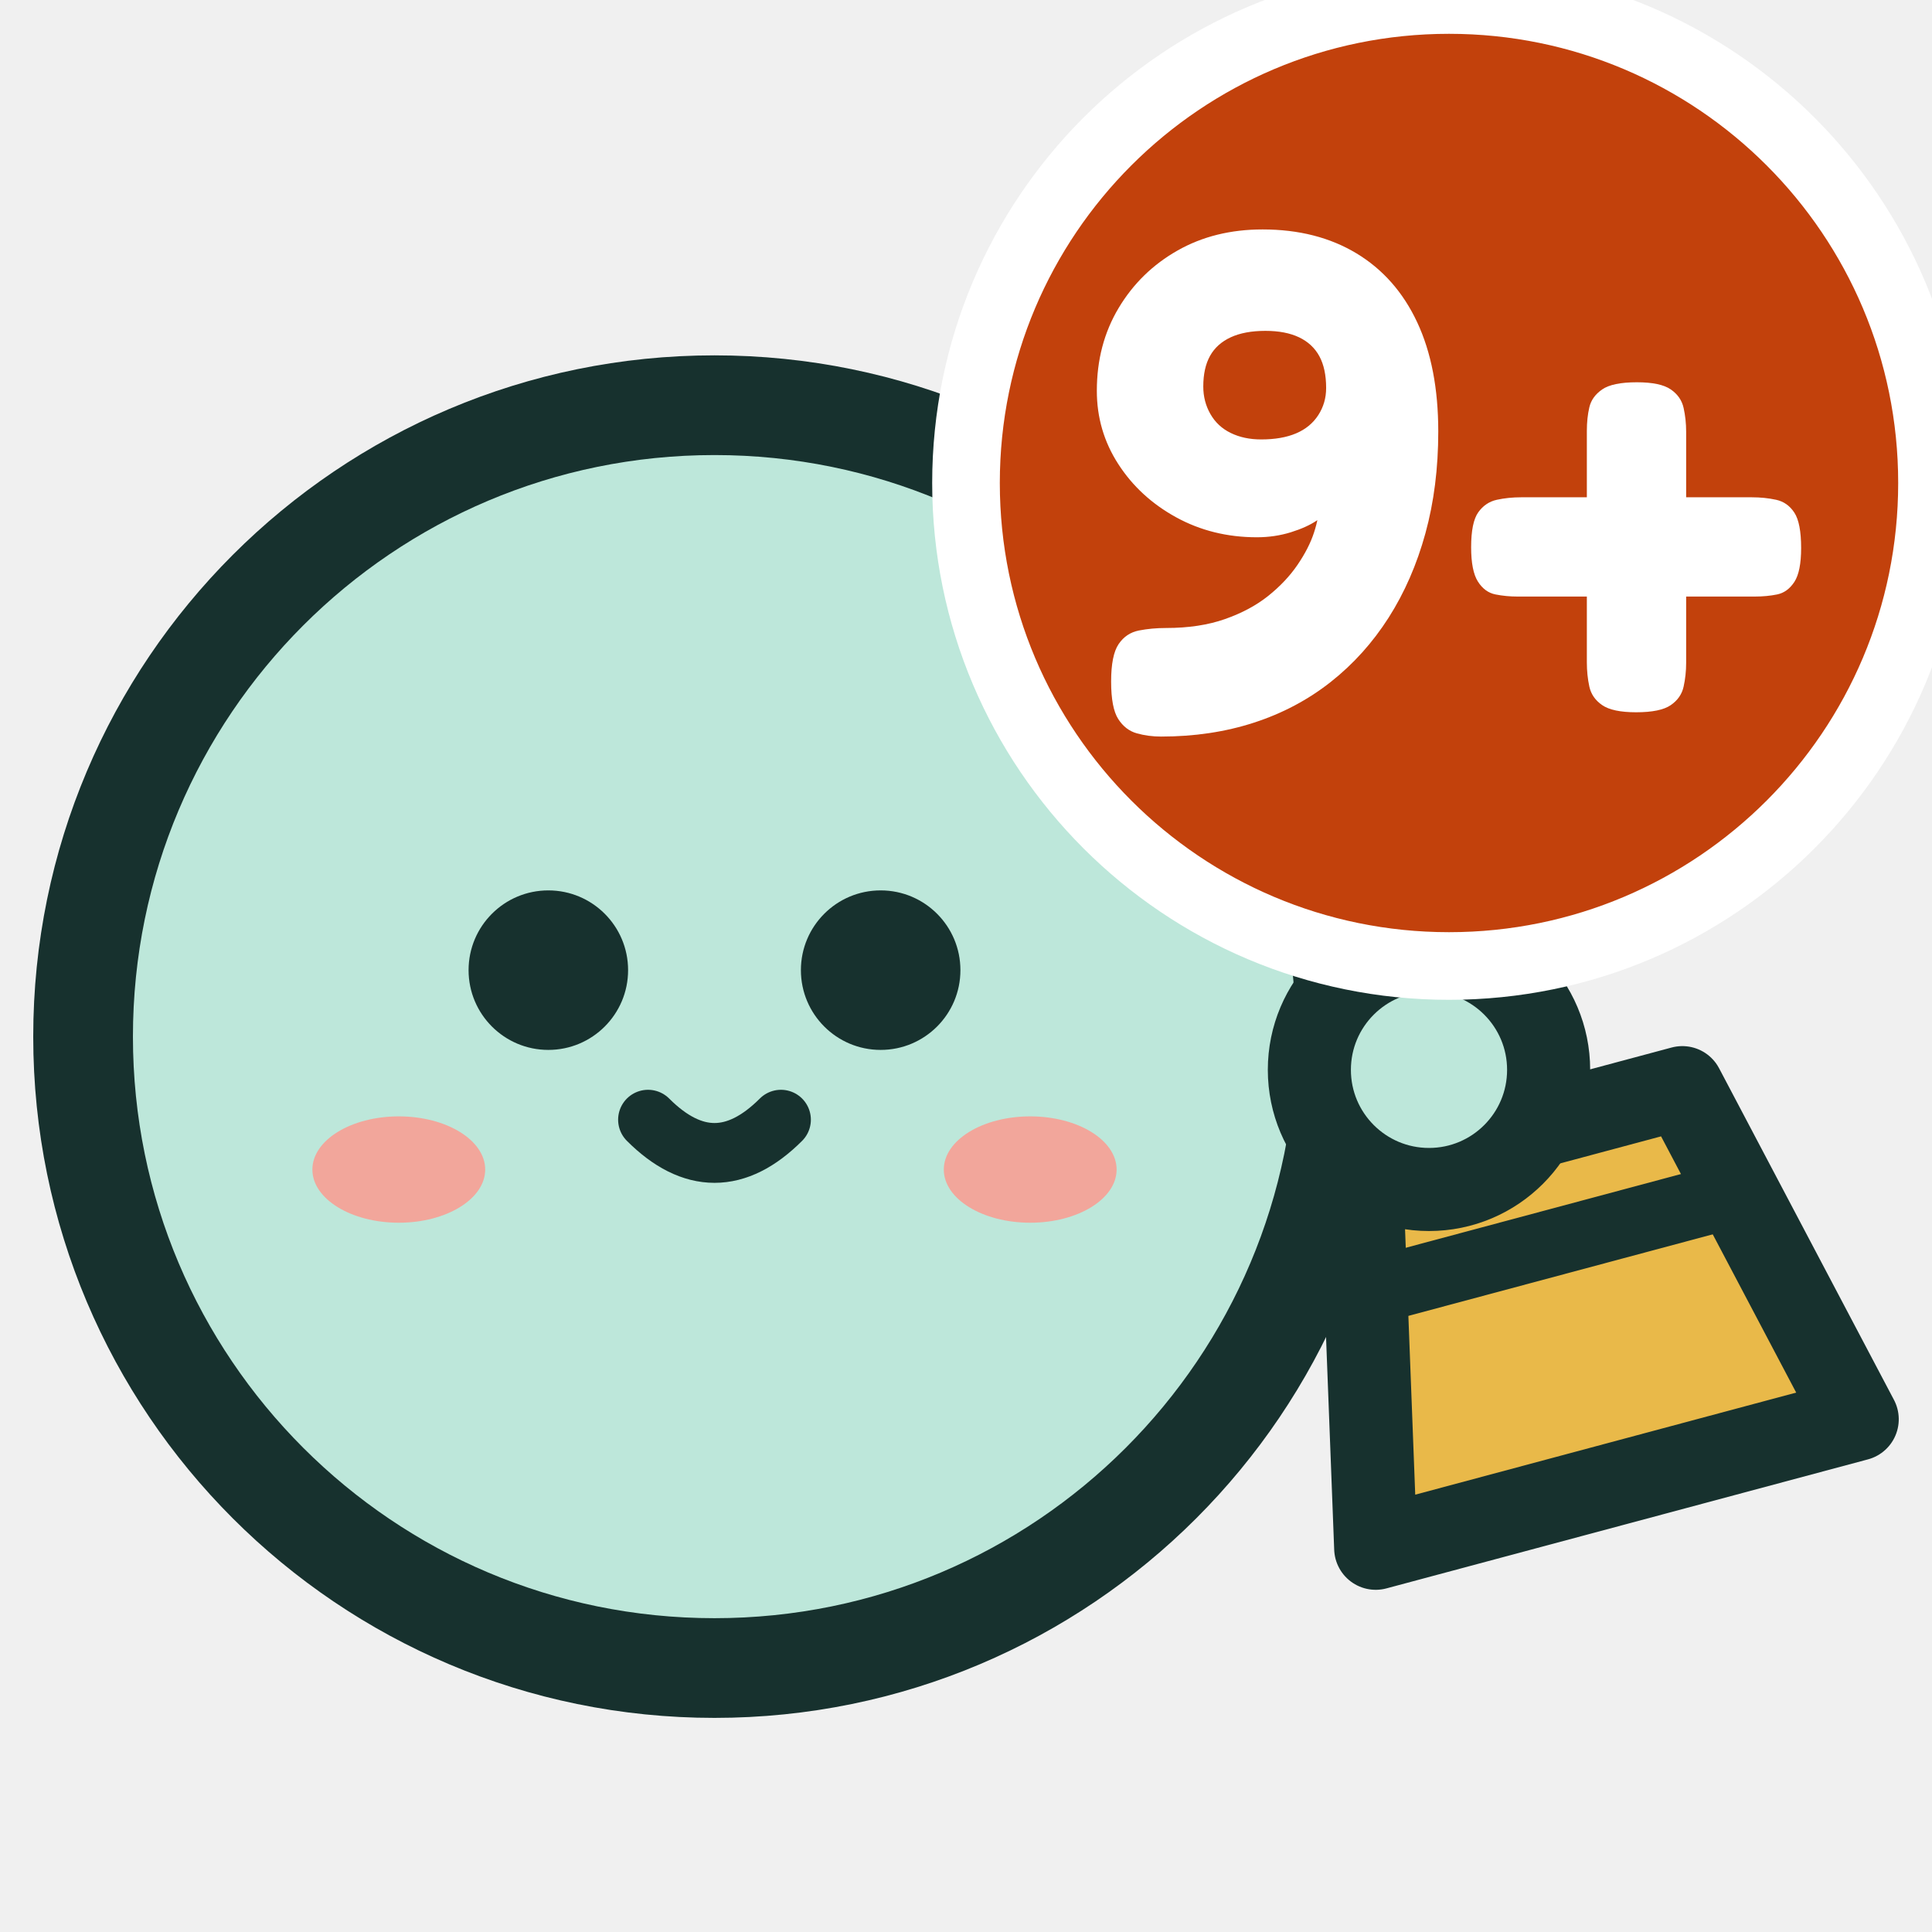
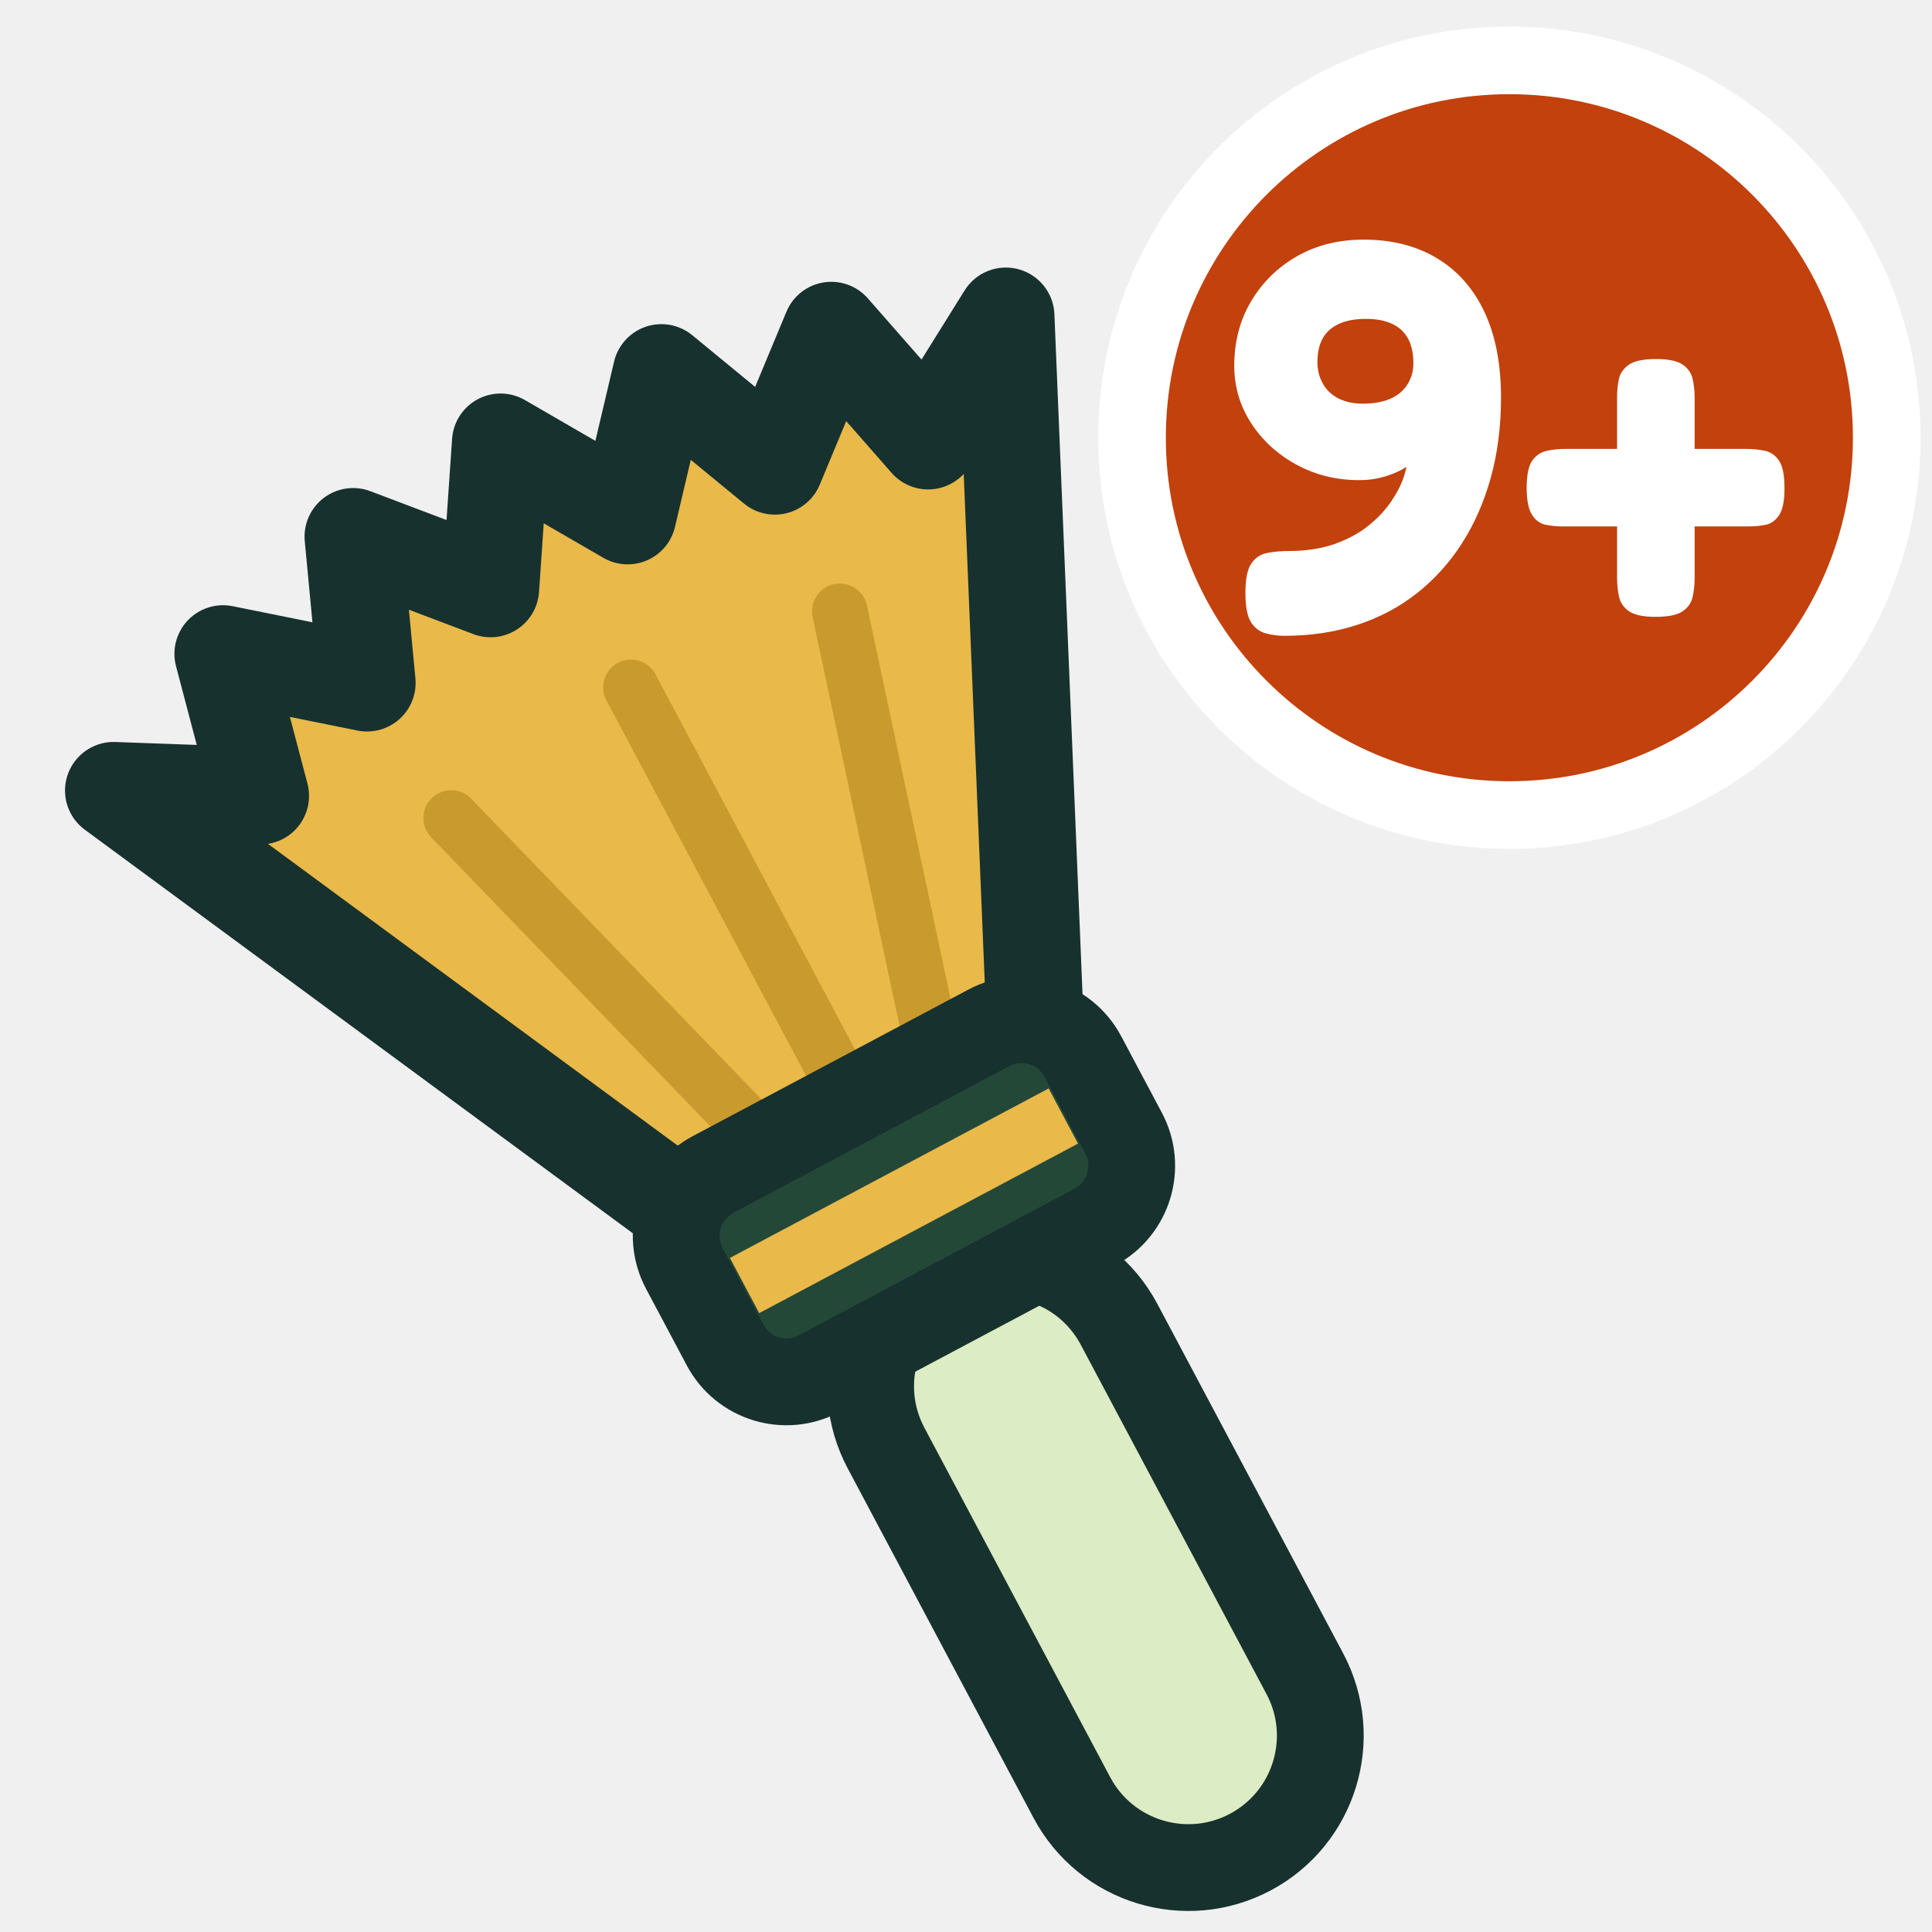
- <svg xmlns="http://www.w3.org/2000/svg" width="232.542" height="232.542" viewBox="5.5 6.807 58.136 58.136" role="img" aria-label="Sweepling">
+ <svg xmlns="http://www.w3.org/2000/svg" width="256" height="256" viewBox="0 0 64 64" role="img" aria-label="Sweepling">
  <g>
-     <g transform="translate(50 36) rotate(-15)">
-       <line x1="0" y1="-22" x2="0" y2="5" stroke="#B07A3B" stroke-width="3" stroke-linecap="round" />
-       <path d="M-5 5H5L7.5 16H-7.5Z" fill="#E9B949" stroke="#17312E" stroke-width="2.5" stroke-linejoin="round" />
-       <line x1="-5.5" y1="8.5" x2="5.5" y2="8.5" stroke="#17312E" stroke-width="2" />
+     <g transform="translate(29 38) rotate(-28) scale(1.15)">
+       <rect x="-3.8" y="4" width="7.6" height="19" rx="3.8" fill="#DCECC4" stroke="#17312E" stroke-width="2.5" />
+       <path d="M-5.5 -0.5L-14.554 -19.371L-10.892 -17.251L-9.922 -21.369L-6.653 -18.683L-5.028 -22.59L-2.237 -19.409L0 -23L2.237 -19.409L5.028 -22.59L6.653 -18.683L9.922 -21.369L10.892 -17.251L14.554 -19.371L5.5 -0.5Z" fill="#E9B949" stroke="#17312E" stroke-width="2.8" stroke-linejoin="round" />
+       <path d="M-2.205 0.31L-6.34 -14.109" stroke="#C99A2E" stroke-width="1.6" stroke-linecap="round" />
+       <path d="M0 0L0 -15" stroke="#C99A2E" stroke-width="1.6" stroke-linecap="round" />
+       <path d="M2.205 0.31L6.34 -14.109" stroke="#C99A2E" stroke-width="1.6" stroke-linecap="round" />
+       <rect x="-6.5" y="-1.5" width="13" height="6.5" rx="2" fill="#244838" stroke="#17312E" stroke-width="2.5" />
+       <path d="M-5.2 1.75H5.2" stroke="#E9B949" stroke-width="1.8" />
    </g>
-     <circle cx="27" cy="38" r="19" fill="#BDE7DA" stroke="#17312E" stroke-width="3" />
-     <circle cx="22" cy="36" r="2.4" fill="#17312E" />
-     <circle cx="32" cy="36" r="2.4" fill="#17312E" />
-     <path d="M25 40.5Q27 42.5 29 40.5" fill="none" stroke="#17312E" stroke-width="1.8" stroke-linecap="round" />
-     <ellipse cx="17.5" cy="42" rx="2.6" ry="1.6" fill="#F2A69B" />
-     <ellipse cx="36.5" cy="42" rx="2.6" ry="1.6" fill="#F2A69B" />
-     <circle cx="48.5" cy="39" r="3.6" fill="#BDE7DA" stroke="#17312E" stroke-width="2.5" />
  </g>
-   <circle cx="49.102" cy="21.341" r="14.534" fill="#C2410C" stroke="#FFFFFF" stroke-width="2.035" />
-   <path d="M40.44 28.971Q40.053 28.971 39.709 28.874Q39.365 28.778 39.15 28.445Q38.935 28.111 38.935 27.316Q38.935 26.521 39.161 26.188Q39.386 25.855 39.773 25.779Q40.16 25.704 40.59 25.704Q41.6 25.704 42.363 25.435Q43.126 25.167 43.664 24.737Q44.201 24.307 44.545 23.802Q44.889 23.297 45.039 22.835Q45.19 22.373 45.19 22.029L45.491 22.093Q45.426 22.265 45.125 22.469Q44.824 22.674 44.341 22.824Q43.857 22.974 43.32 22.974Q41.987 22.974 40.891 22.373Q39.795 21.771 39.15 20.771Q38.505 19.772 38.505 18.568Q38.505 17.171 39.161 16.075Q39.816 14.979 40.934 14.345Q42.052 13.711 43.492 13.711Q45.125 13.711 46.318 14.431Q47.511 15.151 48.145 16.505Q48.779 17.859 48.779 19.793Q48.779 21.448 48.392 22.856Q48.005 24.264 47.285 25.393Q46.565 26.521 45.544 27.327Q44.523 28.133 43.234 28.552Q41.944 28.971 40.44 28.971ZM43.449 20.03Q44.072 20.03 44.502 19.847Q44.932 19.664 45.168 19.299Q45.405 18.934 45.405 18.482Q45.405 17.902 45.201 17.526Q44.996 17.15 44.588 16.956Q44.18 16.763 43.578 16.763Q42.954 16.763 42.535 16.956Q42.116 17.15 41.912 17.515Q41.708 17.88 41.708 18.439Q41.708 18.891 41.923 19.267Q42.138 19.643 42.535 19.836Q42.933 20.03 43.449 20.03ZM54.733 28.24Q54.024 28.24 53.712 28.025Q53.4 27.811 53.325 27.467Q53.25 27.123 53.25 26.736V19.772Q53.25 19.385 53.325 19.063Q53.4 18.74 53.712 18.525Q54.024 18.31 54.755 18.31Q55.464 18.31 55.775 18.525Q56.087 18.74 56.162 19.084Q56.238 19.428 56.238 19.793V26.757Q56.238 27.123 56.162 27.467Q56.087 27.811 55.775 28.025Q55.464 28.24 54.733 28.24ZM51.165 24.758Q50.821 24.758 50.499 24.694Q50.176 24.629 49.972 24.307Q49.768 23.985 49.768 23.275Q49.768 22.523 49.983 22.222Q50.198 21.921 50.542 21.846Q50.886 21.771 51.273 21.771H58.215Q58.602 21.771 58.946 21.846Q59.29 21.921 59.494 22.233Q59.698 22.545 59.698 23.297Q59.698 24.006 59.494 24.318Q59.29 24.629 58.978 24.694Q58.666 24.758 58.301 24.758Z" fill="#FFFFFF" />
+   <circle cx="50" cy="14.5" r="12.5" fill="#C2410C" stroke="#FFFFFF" stroke-width="2.24" />
+   <path d="M42.55 21.062Q42.217 21.062 41.922 20.979Q41.626 20.896 41.441 20.61Q41.256 20.323 41.256 19.639Q41.256 18.955 41.45 18.669Q41.644 18.382 41.977 18.317Q42.31 18.253 42.68 18.253Q43.548 18.253 44.205 18.022Q44.861 17.79 45.323 17.421Q45.785 17.051 46.081 16.617Q46.377 16.182 46.506 15.785Q46.636 15.387 46.636 15.092L46.894 15.147Q46.839 15.295 46.58 15.471Q46.321 15.646 45.905 15.776Q45.489 15.905 45.027 15.905Q43.881 15.905 42.938 15.387Q41.996 14.87 41.441 14.01Q40.886 13.151 40.886 12.115Q40.886 10.914 41.45 9.971Q42.014 9.028 42.975 8.483Q43.937 7.938 45.175 7.938Q46.58 7.938 47.606 8.557Q48.632 9.176 49.177 10.341Q49.723 11.505 49.723 13.169Q49.723 14.592 49.39 15.803Q49.057 17.014 48.438 17.985Q47.819 18.955 46.941 19.648Q46.062 20.342 44.953 20.702Q43.844 21.062 42.55 21.062ZM45.138 13.372Q45.674 13.372 46.044 13.215Q46.414 13.058 46.617 12.744Q46.82 12.43 46.82 12.041Q46.82 11.542 46.645 11.219Q46.469 10.895 46.118 10.729Q45.767 10.563 45.249 10.563Q44.713 10.563 44.353 10.729Q43.992 10.895 43.816 11.21Q43.641 11.524 43.641 12.004Q43.641 12.393 43.826 12.716Q44.011 13.04 44.353 13.206Q44.695 13.372 45.138 13.372ZM54.843 20.434Q54.233 20.434 53.965 20.249Q53.697 20.064 53.632 19.768Q53.568 19.473 53.568 19.14V13.151Q53.568 12.818 53.632 12.54Q53.697 12.263 53.965 12.078Q54.233 11.893 54.862 11.893Q55.472 11.893 55.74 12.078Q56.008 12.263 56.073 12.559Q56.137 12.855 56.137 13.169V19.158Q56.137 19.473 56.073 19.768Q56.008 20.064 55.74 20.249Q55.472 20.434 54.843 20.434ZM51.775 17.439Q51.479 17.439 51.202 17.384Q50.924 17.328 50.749 17.051Q50.573 16.774 50.573 16.164Q50.573 15.517 50.758 15.258Q50.943 14.999 51.239 14.934Q51.534 14.87 51.867 14.87H57.838Q58.171 14.87 58.467 14.934Q58.762 14.999 58.938 15.267Q59.114 15.535 59.114 16.182Q59.114 16.792 58.938 17.06Q58.762 17.328 58.494 17.384Q58.226 17.439 57.912 17.439Z" fill="#FFFFFF" />
</svg>
